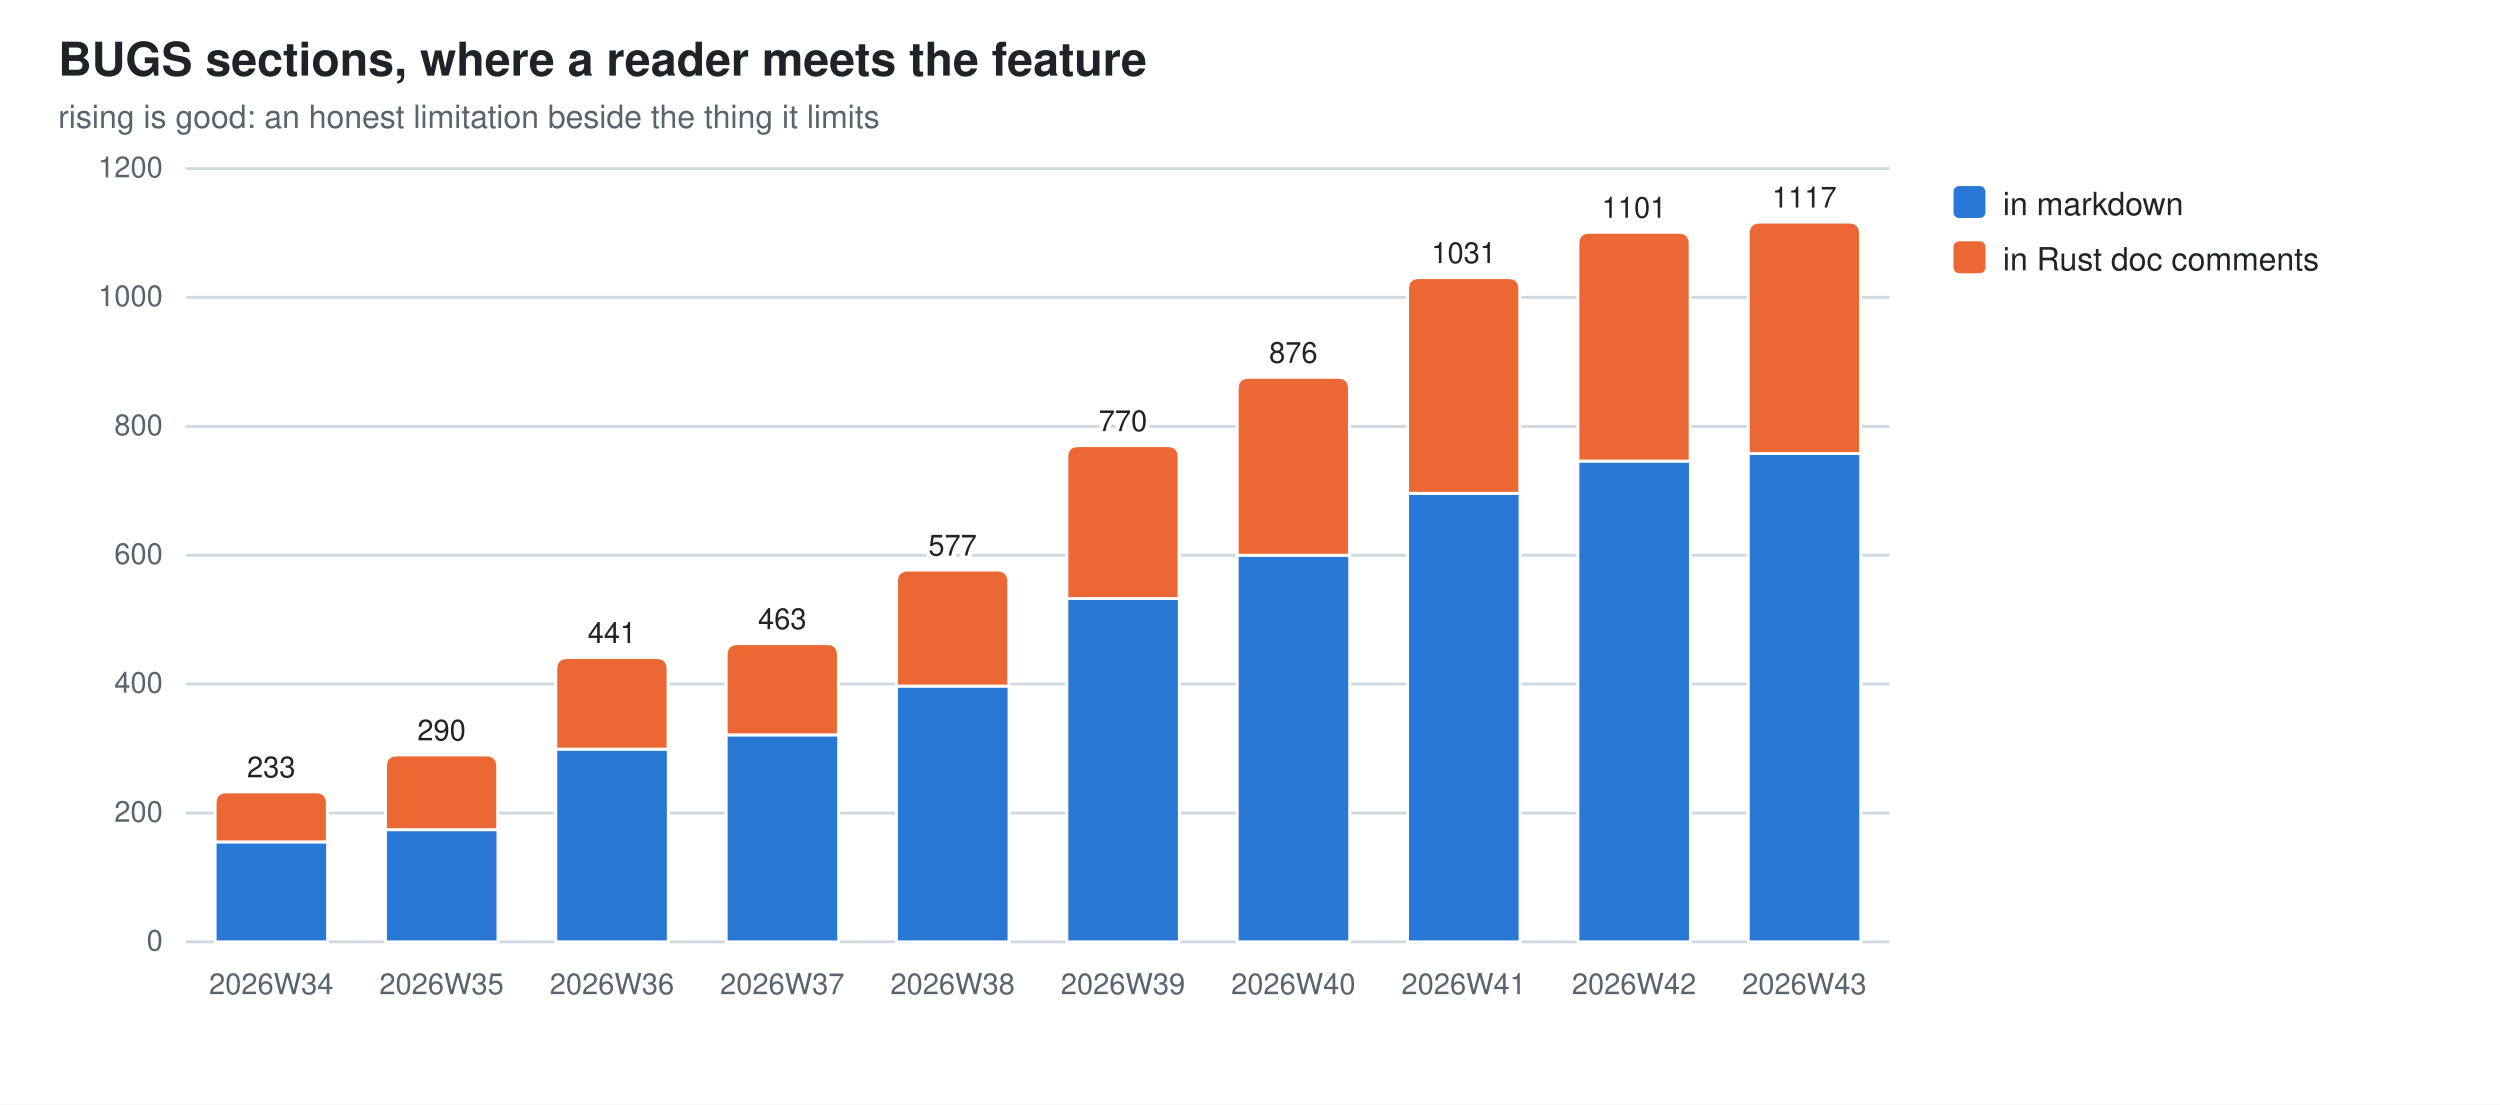
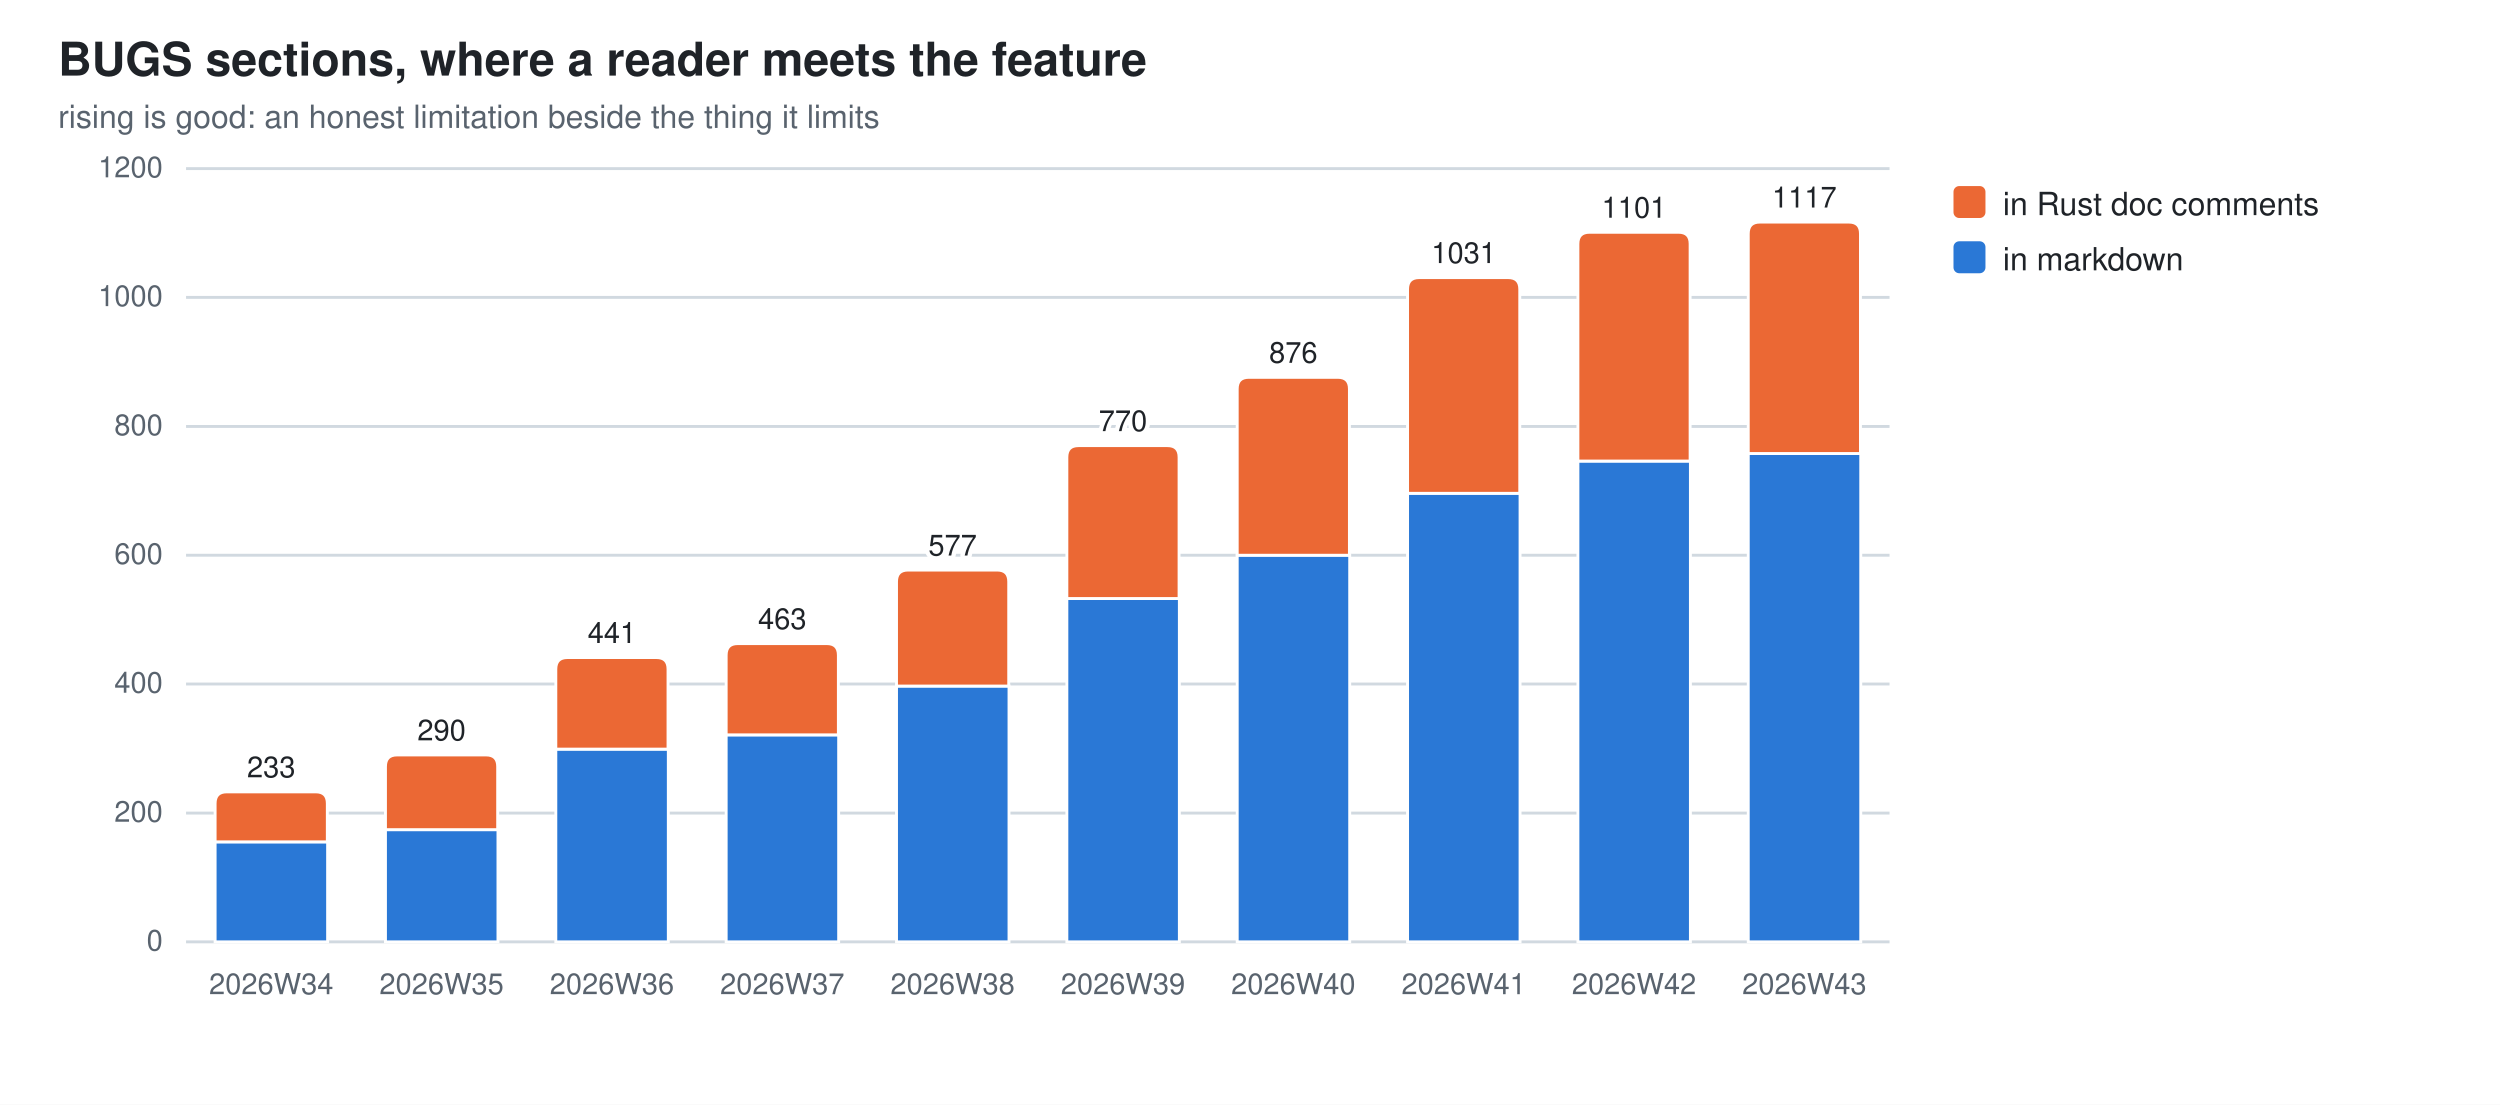
<svg xmlns="http://www.w3.org/2000/svg" width="860" height="380" viewBox="0 0 860 380" role="img" aria-label="BUGS sections, where a reader meets the feature">
  <style>
  .bg{fill:#ffffff} .fg{fill:#1f2328} .mut{fill:#59636e} .grid{stroke:#d1d9e0}
  .seg{stroke:#ffffff;stroke-width:1}
  .val{paint-order:stroke;stroke:#ffffff;stroke-width:3px;stroke-linejoin:round}
  .s0{fill:#2a78d6}  .s1{fill:#eb6834}
  @media (prefers-color-scheme: dark){
    .bg{fill:#0d1117} .fg{fill:#e6edf3} .mut{fill:#9198a1} .grid{stroke:#30363d}
    .seg{stroke:#0d1117} .val{stroke:#0d1117} .s0{fill:#3987e5} .s1{fill:#d95926}}
  text{font-family:-apple-system,BlinkMacSystemFont,"Segoe UI",Helvetica,Arial,sans-serif}
</style>
  <rect class="bg" width="860" height="380" />
  <text class="fg" x="20" y="26" font-size="16" font-weight="600">BUGS sections, where a reader meets the feature</text>
  <text class="mut" x="20" y="44" font-size="11">rising is good: an honest limitation beside the thing it limits</text>
  <line class="grid" x1="64" y1="324.0" x2="650.0" y2="324.0" stroke-width="1" />
  <text class="mut" x="56" y="327.0" font-size="10" text-anchor="end">0</text>
  <line class="grid" x1="64" y1="279.7" x2="650.0" y2="279.7" stroke-width="1" />
  <text class="mut" x="56" y="282.7" font-size="10" text-anchor="end">200</text>
  <line class="grid" x1="64" y1="235.3" x2="650.0" y2="235.3" stroke-width="1" />
  <text class="mut" x="56" y="238.3" font-size="10" text-anchor="end">400</text>
  <line class="grid" x1="64" y1="191.0" x2="650.0" y2="191.0" stroke-width="1" />
  <text class="mut" x="56" y="194.0" font-size="10" text-anchor="end">600</text>
  <line class="grid" x1="64" y1="146.7" x2="650.0" y2="146.7" stroke-width="1" />
  <text class="mut" x="56" y="149.7" font-size="10" text-anchor="end">800</text>
  <line class="grid" x1="64" y1="102.3" x2="650.0" y2="102.3" stroke-width="1" />
  <text class="mut" x="56" y="105.3" font-size="10" text-anchor="end">1000</text>
  <line class="grid" x1="64" y1="58.0" x2="650.0" y2="58.0" stroke-width="1" />
  <text class="mut" x="56" y="61.0" font-size="10" text-anchor="end">1200</text>
  <rect class="seg s0" x="74.0" y="289.6" width="38.7" height="34.4" />
  <path class="seg s1" d="M74.0,289.6 V276.4 Q74.0,272.4 78.0,272.4 H108.6 Q112.6,272.4 112.6,276.4 V289.6 Z" />
  <text class="mut" x="93.3" y="342" font-size="10" text-anchor="middle">2026W34</text>
  <text class="fg val" x="93.3" y="267.4" font-size="10" text-anchor="middle">233</text>
  <rect class="seg s0" x="132.6" y="285.4" width="38.7" height="38.6" />
  <path class="seg s1" d="M132.6,285.4 V263.7 Q132.6,259.7 136.6,259.7 H167.2 Q171.2,259.7 171.2,263.7 V285.4 Z" />
  <text class="mut" x="151.9" y="342" font-size="10" text-anchor="middle">2026W35</text>
  <text class="fg val" x="151.9" y="254.7" font-size="10" text-anchor="middle">290</text>
  <rect class="seg s0" x="191.2" y="257.7" width="38.7" height="66.3" />
  <path class="seg s1" d="M191.2,257.7 V230.2 Q191.2,226.2 195.2,226.2 H225.8 Q229.8,226.2 229.8,230.2 V257.7 Z" />
  <text class="mut" x="210.5" y="342" font-size="10" text-anchor="middle">2026W36</text>
  <text class="fg val" x="210.5" y="221.2" font-size="10" text-anchor="middle">441</text>
  <rect class="seg s0" x="249.8" y="252.8" width="38.7" height="71.2" />
  <path class="seg s1" d="M249.8,252.8 V225.4 Q249.8,221.4 253.8,221.4 H284.4 Q288.4,221.4 288.4,225.4 V252.8 Z" />
  <text class="mut" x="269.1" y="342" font-size="10" text-anchor="middle">2026W37</text>
  <text class="fg val" x="269.1" y="216.4" font-size="10" text-anchor="middle">463</text>
  <rect class="seg s0" x="308.4" y="236.0" width="38.7" height="88.0" />
  <path class="seg s1" d="M308.4,236.0 V200.1 Q308.4,196.1 312.4,196.1 H343.0 Q347.0,196.1 347.0,200.1 V236.0 Z" />
  <text class="mut" x="327.7" y="342" font-size="10" text-anchor="middle">2026W38</text>
  <text class="fg val" x="327.7" y="191.1" font-size="10" text-anchor="middle">577</text>
  <rect class="seg s0" x="367.0" y="205.9" width="38.7" height="118.1" />
  <path class="seg s1" d="M367.0,205.9 V157.3 Q367.0,153.3 371.0,153.3 H401.6 Q405.6,153.3 405.6,157.3 V205.9 Z" />
  <text class="mut" x="386.3" y="342" font-size="10" text-anchor="middle">2026W39</text>
  <text class="fg val" x="386.3" y="148.3" font-size="10" text-anchor="middle">770</text>
  <rect class="seg s0" x="425.6" y="191.0" width="38.7" height="133.0" />
  <path class="seg s1" d="M425.6,191.0 V133.8 Q425.6,129.8 429.6,129.8 H460.2 Q464.2,129.8 464.2,133.8 V191.0 Z" />
  <text class="mut" x="444.9" y="342" font-size="10" text-anchor="middle">2026W40</text>
  <text class="fg val" x="444.9" y="124.8" font-size="10" text-anchor="middle">876</text>
  <rect class="seg s0" x="484.2" y="169.7" width="38.7" height="154.3" />
  <path class="seg s1" d="M484.2,169.7 V99.5 Q484.2,95.5 488.2,95.5 H518.8 Q522.8,95.5 522.8,99.5 V169.7 Z" />
  <text class="mut" x="503.5" y="342" font-size="10" text-anchor="middle">2026W41</text>
  <text class="fg val" x="503.5" y="90.5" font-size="10" text-anchor="middle">1031</text>
  <rect class="seg s0" x="542.8" y="158.6" width="38.7" height="165.4" />
  <path class="seg s1" d="M542.8,158.6 V83.9 Q542.8,79.9 546.8,79.9 H577.4 Q581.4,79.9 581.4,83.9 V158.6 Z" />
  <text class="mut" x="562.1" y="342" font-size="10" text-anchor="middle">2026W42</text>
  <text class="fg val" x="562.1" y="74.9" font-size="10" text-anchor="middle">1101</text>
  <rect class="seg s0" x="601.4" y="156.0" width="38.7" height="168.0" />
  <path class="seg s1" d="M601.4,156.0 V80.4 Q601.4,76.4 605.4,76.4 H636.0 Q640.0,76.4 640.0,80.4 V156.0 Z" />
  <text class="mut" x="620.7" y="342" font-size="10" text-anchor="middle">2026W43</text>
  <text class="fg val" x="620.7" y="71.4" font-size="10" text-anchor="middle">1117</text>
-   <rect class="s0" x="672" y="64" width="11" height="11" rx="2" />
+   <rect class="s1" x="672" y="64" width="11" height="11" rx="2" />
  <text class="fg" y="74" font-size="11">
+     <tspan x="689" dy="0">in Rust doc comments</tspan>
+   </text>
+   <rect class="s0" x="672" y="83" width="11" height="11" rx="2" />
+   <text class="fg" y="93" font-size="11">
    <tspan x="689" dy="0">in markdown</tspan>
  </text>
-   <rect class="s1" x="672" y="83" width="11" height="11" rx="2" />
-   <text class="fg" y="93" font-size="11">
-     <tspan x="689" dy="0">in Rust doc comments</tspan>
-   </text>
</svg>
